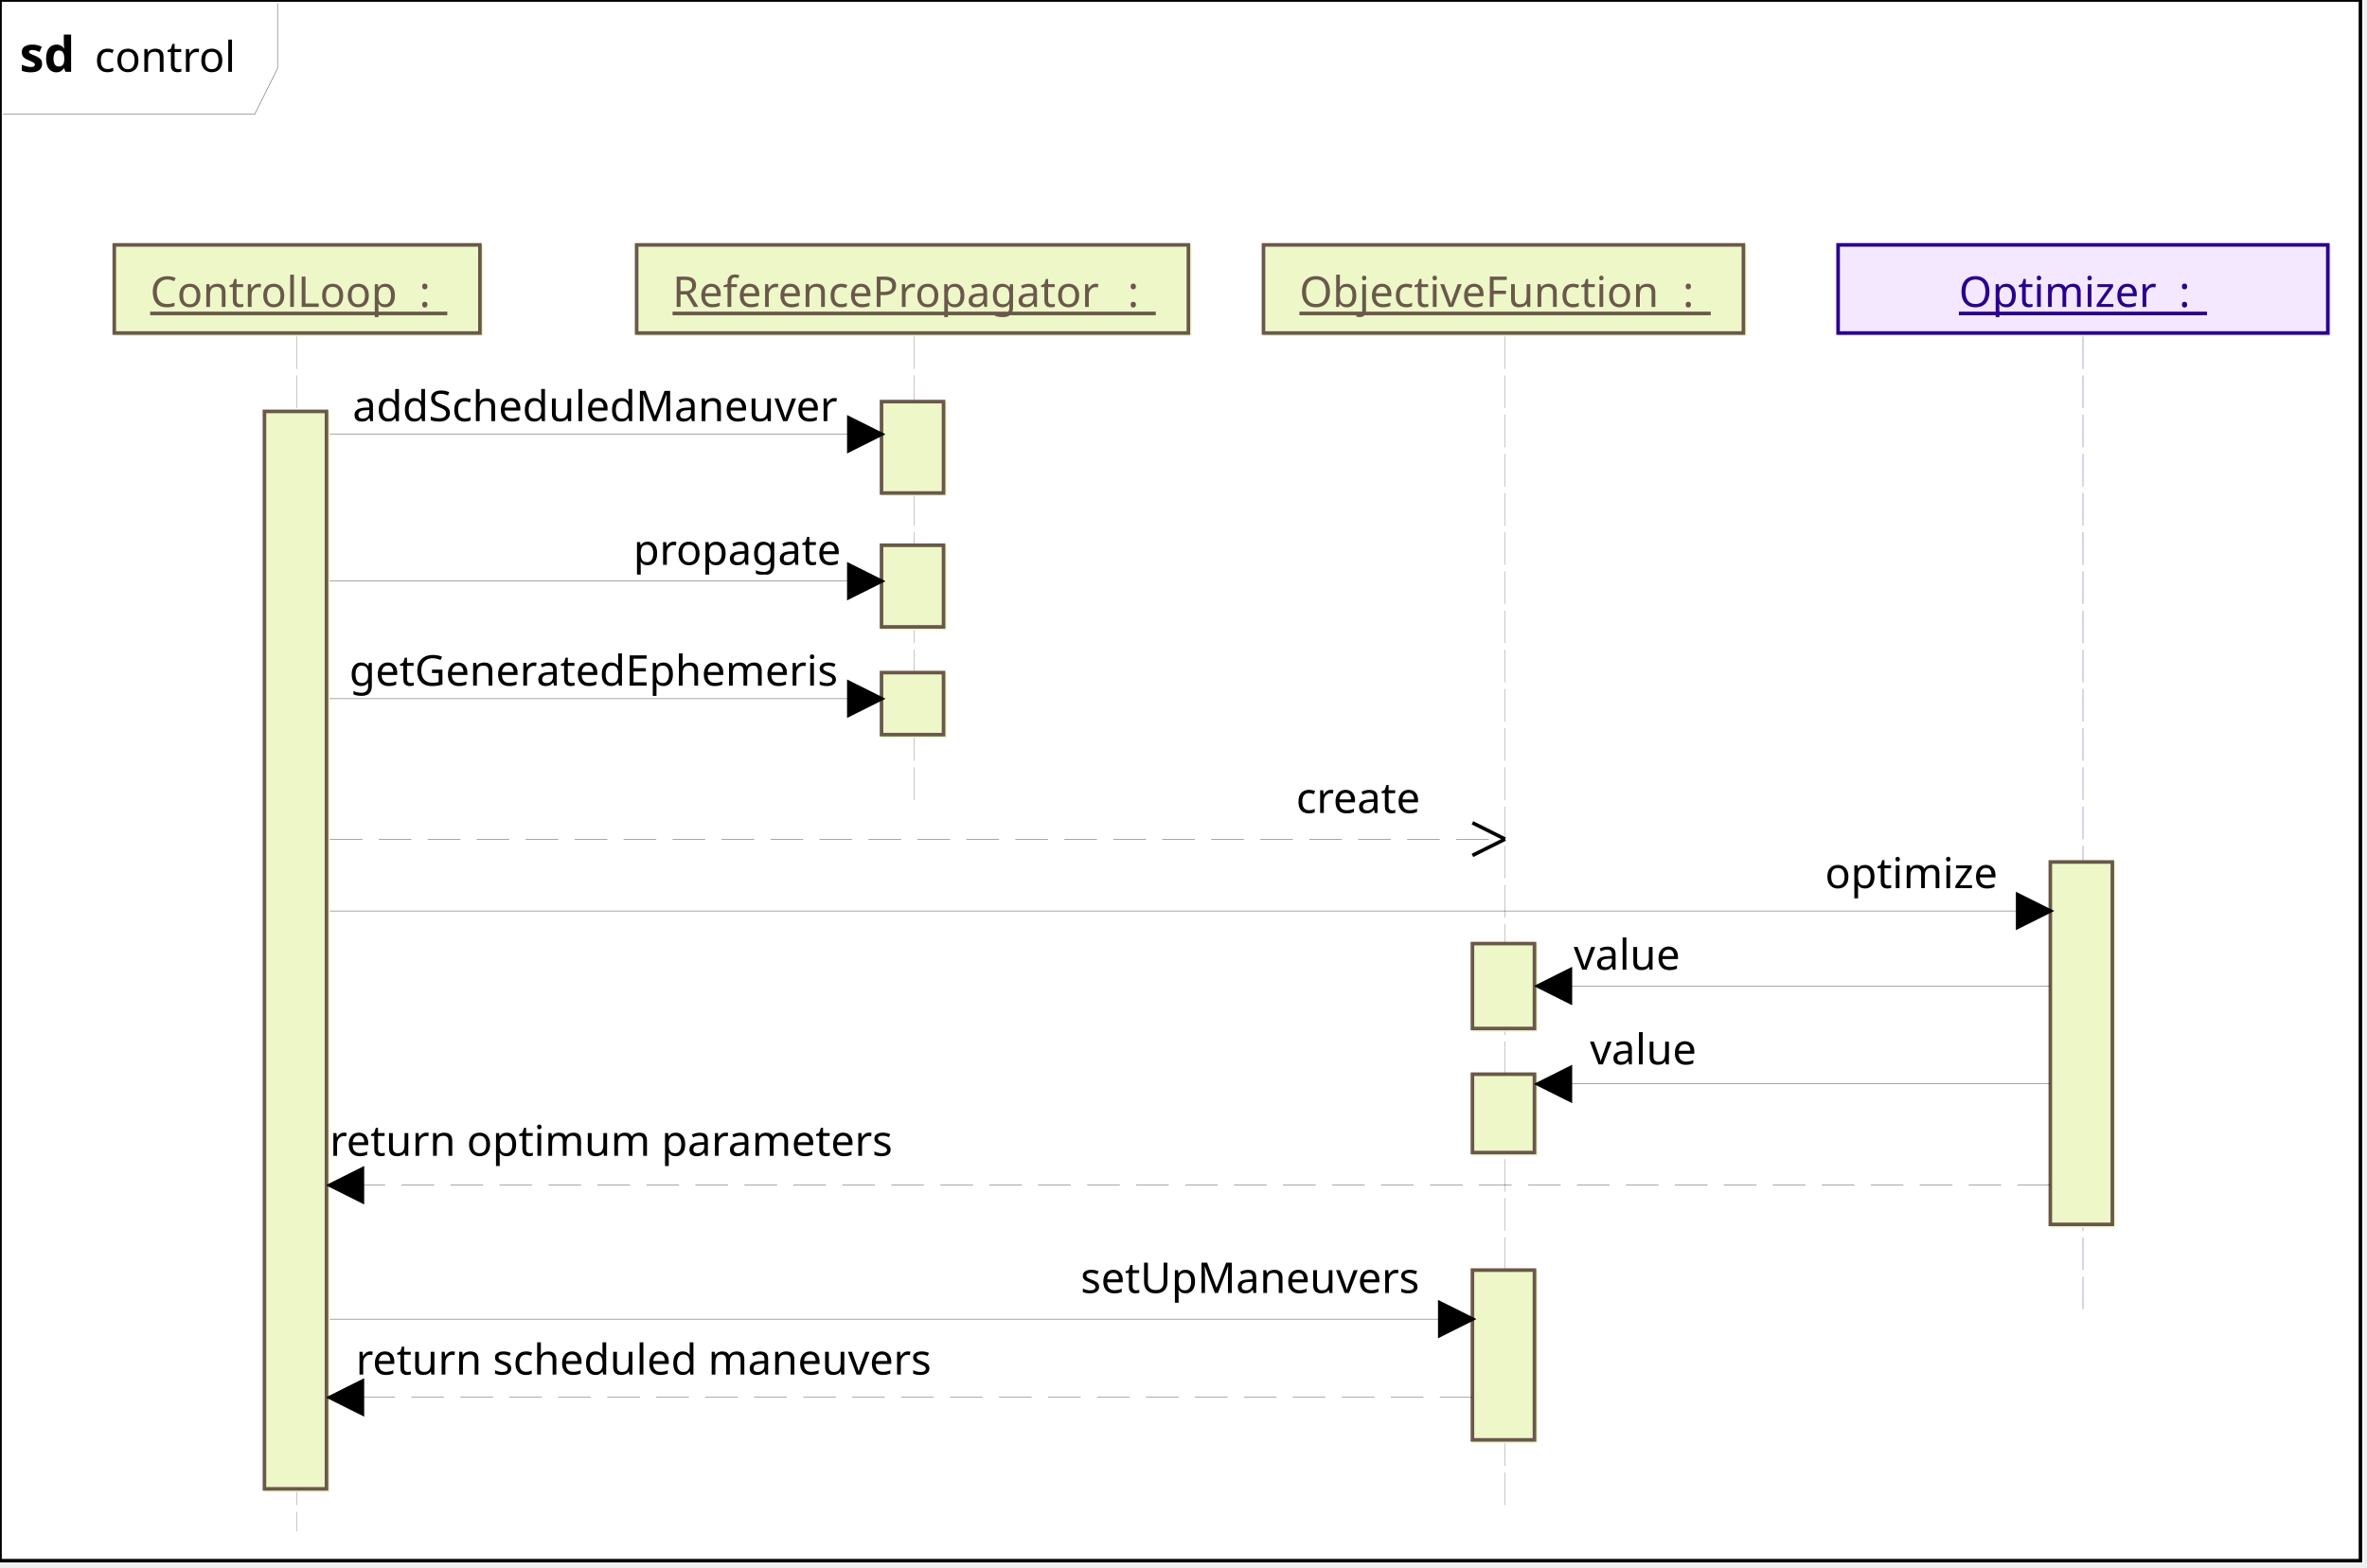
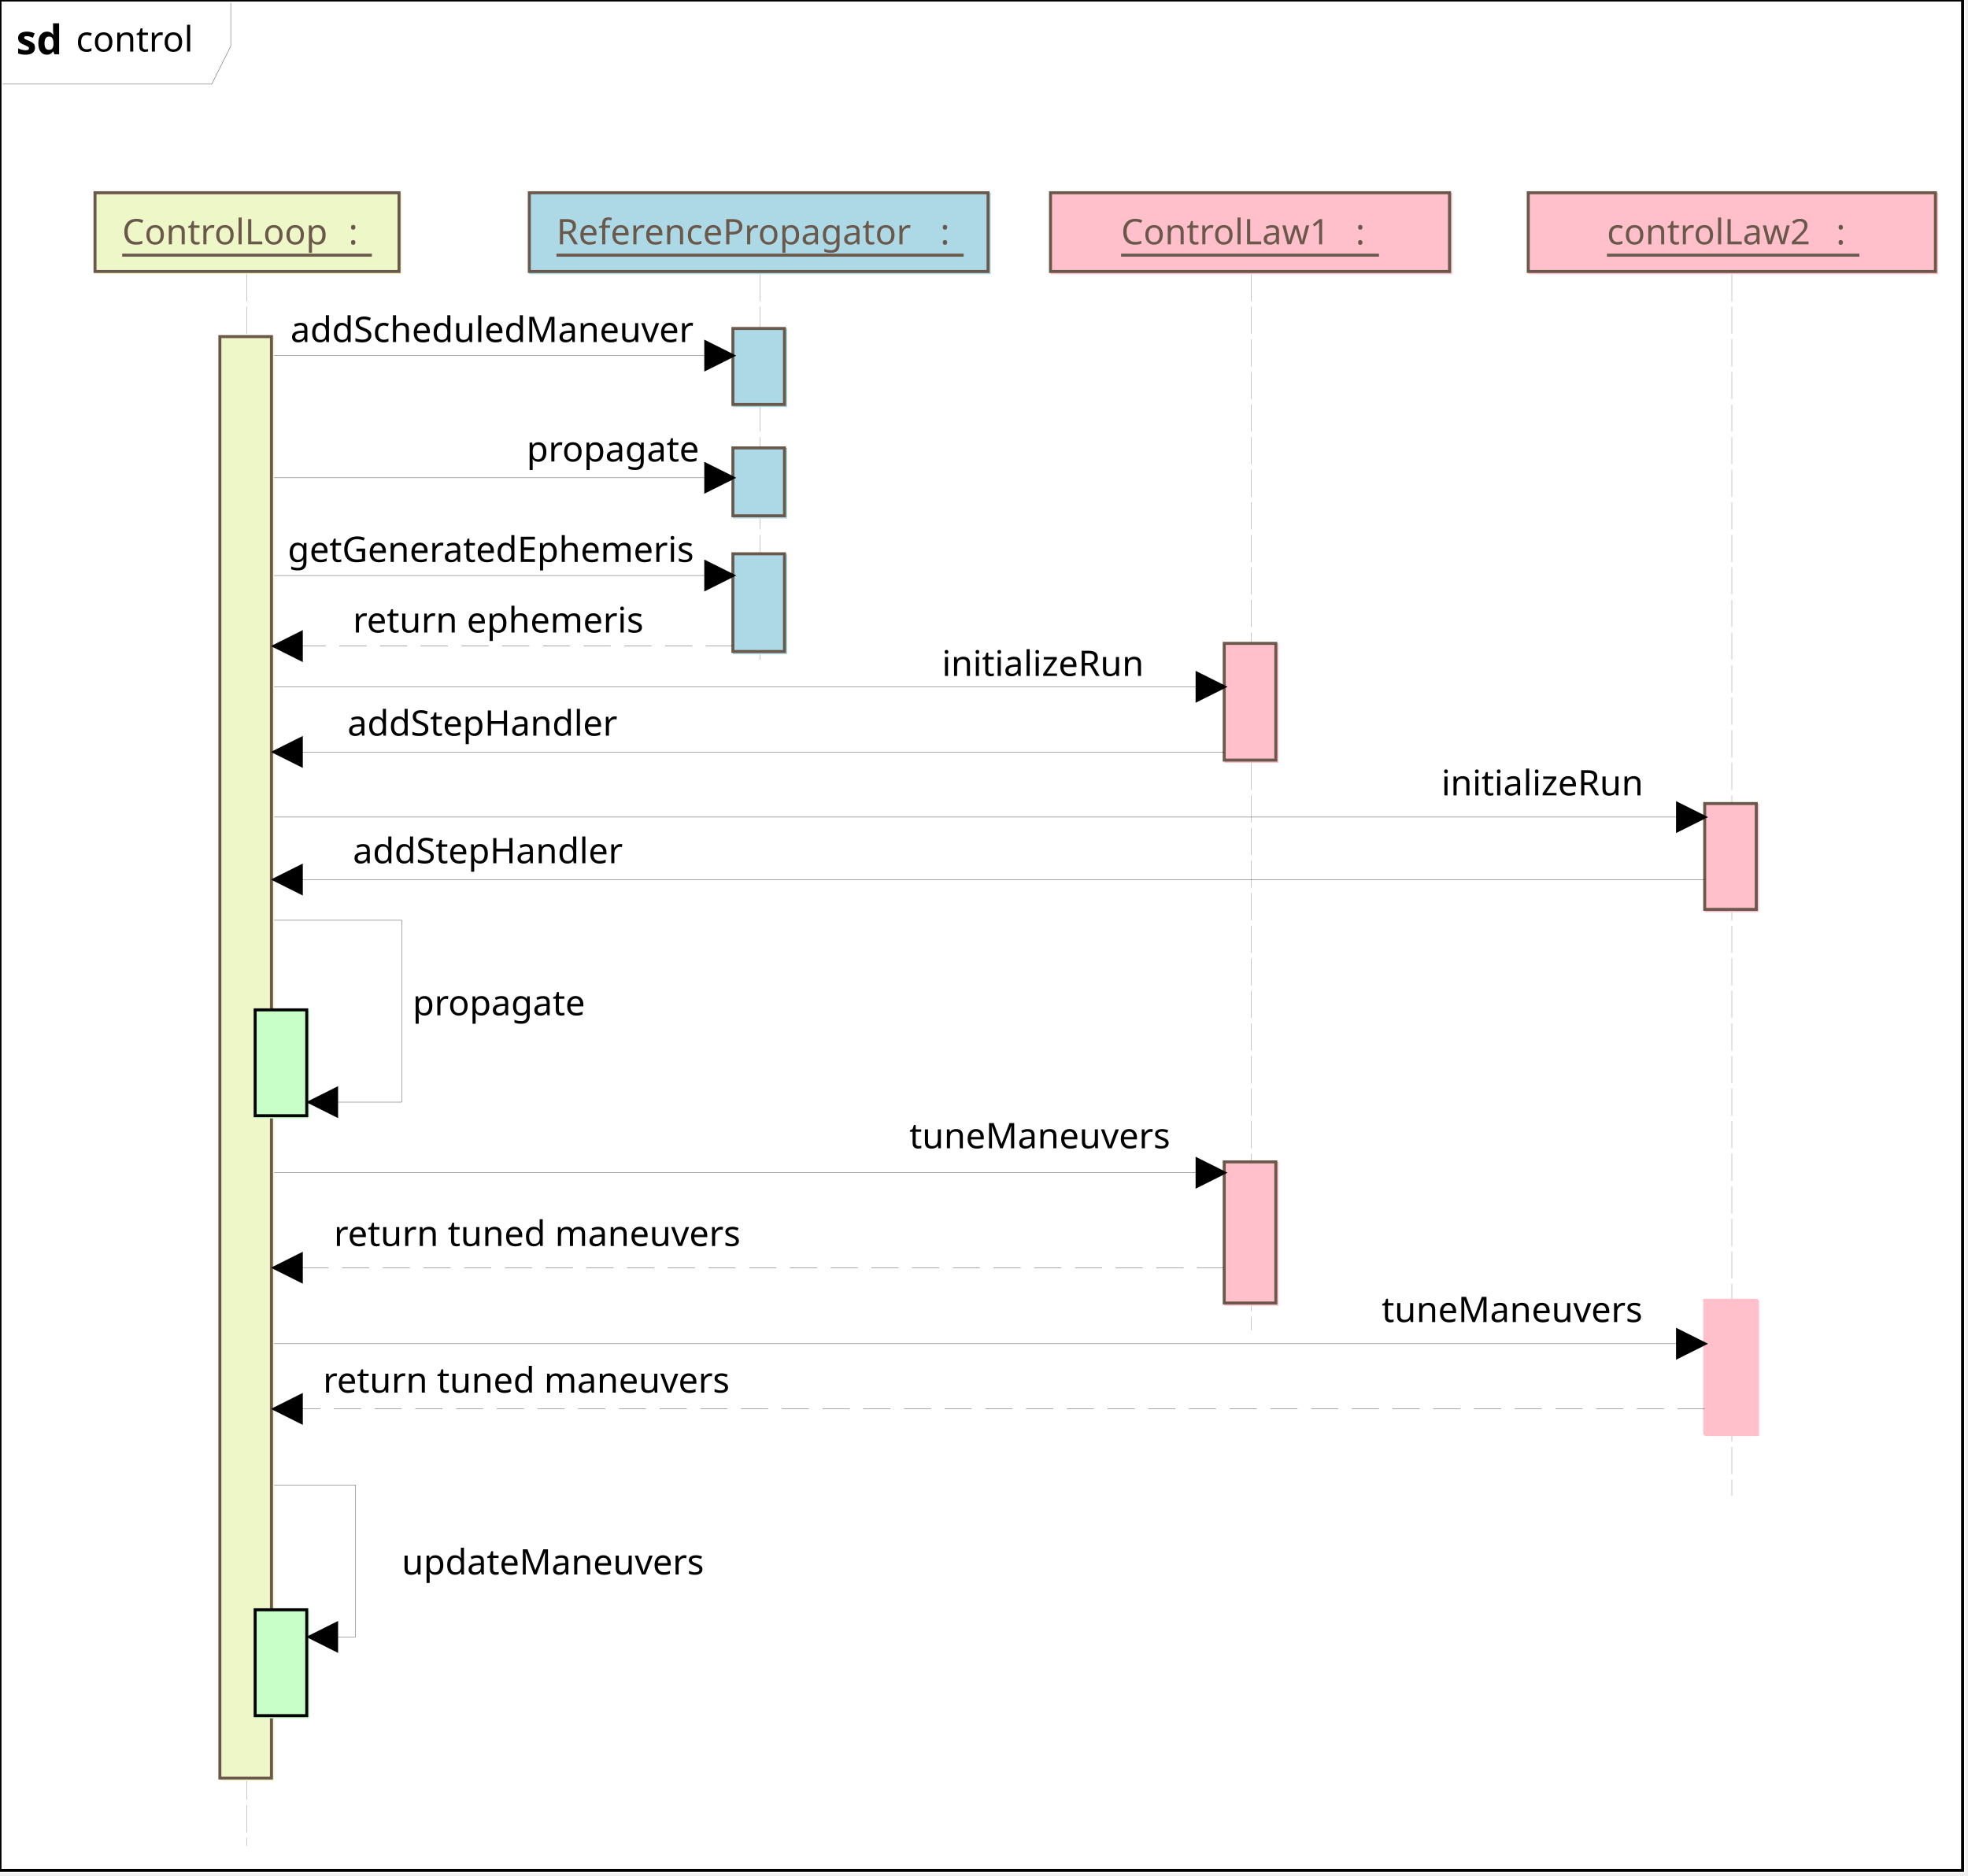
- <svg stroke-dasharray="none" shape-rendering="auto" font-family="'Dialog'" width="725" text-rendering="auto" fill-opacity="1" color-interpolation="auto" color-rendering="auto" font-size="12" fill="black" stroke="black" image-rendering="auto" stroke-miterlimit="10" stroke-linecap="square" stroke-linejoin="miter" font-style="normal" height="480" stroke-width="1" stroke-dashoffset="0" font-weight="normal" stroke-opacity="1">
+ <svg stroke-dasharray="none" shape-rendering="auto" font-family="'Dialog'" width="725" text-rendering="auto" fill-opacity="1" color-interpolation="auto" color-rendering="auto" font-size="12" fill="black" stroke="black" image-rendering="auto" stroke-miterlimit="10" stroke-linecap="square" stroke-linejoin="miter" font-style="normal" height="691" stroke-width="1" stroke-dashoffset="0" font-weight="normal" stroke-opacity="1">
  <defs id="genericDefs" />
  <g>
    <defs id="defs1">
      <clipPath clipPathUnits="userSpaceOnUse" id="clipPath1">
-         <path d="M-1 -1 L725 -1 L725 480 L-1 480 L-1 -1 Z" />
+         <path d="M-1 -1 L725 -1 L725 691 L-1 691 L-1 -1 Z" />
      </clipPath>
      <clipPath clipPathUnits="userSpaceOnUse" id="clipPath2">
-         <path d="M5 5 L28 5 L28 28 L5 28 L5 5 Z" />
+         <path d="M5 5 L27 5 L27 24 L5 24 L5 5 Z" />
      </clipPath>
      <clipPath clipPathUnits="userSpaceOnUse" id="clipPath3">
-         <path d="M28 8 L74 8 L74 25 L28 25 L28 8 Z" />
+         <path d="M27 5 L74 5 L74 24 L27 24 L27 5 Z" />
      </clipPath>
      <clipPath clipPathUnits="userSpaceOnUse" id="clipPath4">
-         <path d="M34 74 L149 74 L149 470 L34 470 L34 74 Z" />
+         <path d="M34 70 L149 70 L149 681 L34 681 L34 70 Z" />
      </clipPath>
      <clipPath clipPathUnits="userSpaceOnUse" id="clipPath5">
-         <path d="M34 74 L149 74 L149 104 L34 104 L34 74 Z" />
+         <path d="M34 70 L149 70 L149 102 L34 102 L34 70 Z" />
      </clipPath>
      <clipPath clipPathUnits="userSpaceOnUse" id="clipPath6">
-         <path d="M45 80 L124 80 L124 97 L45 97 L45 80 Z" />
+         <path d="M44 76 L124 76 L124 95 L44 95 L44 76 Z" />
      </clipPath>
      <clipPath clipPathUnits="userSpaceOnUse" id="clipPath7">
-         <path d="M124 80 L138 80 L138 97 L124 97 L124 80 Z" />
+         <path d="M124 76 L138 76 L138 95 L124 95 L124 76 Z" />
      </clipPath>
      <clipPath clipPathUnits="userSpaceOnUse" id="clipPath8">
-         <path d="M45 80 L138 80 L138 98 L45 98 L45 80 Z" />
+         <path d="M44 76 L138 76 L138 96 L44 96 L44 76 Z" />
      </clipPath>
      <clipPath clipPathUnits="userSpaceOnUse" id="clipPath9">
-         <path d="M80 125 L102 125 L102 458 L80 458 L80 125 Z" />
+         <path d="M80 123 L102 123 L102 657 L80 657 L80 123 Z" />
      </clipPath>
      <clipPath clipPathUnits="userSpaceOnUse" id="clipPath10">
-         <path d="M562 74 L715 74 L715 404 L562 404 L562 74 Z" />
+         <path d="M93 371 L115 371 L115 413 L93 413 L93 371 Z" />
      </clipPath>
      <clipPath clipPathUnits="userSpaceOnUse" id="clipPath11">
-         <path d="M562 74 L715 74 L715 104 L562 104 L562 74 Z" />
+         <path d="M93 592 L115 592 L115 634 L93 634 L93 592 Z" />
      </clipPath>
      <clipPath clipPathUnits="userSpaceOnUse" id="clipPath12">
-         <path d="M599 80 L663 80 L663 97 L599 97 L599 80 Z" />
+         <path d="M562 70 L715 70 L715 552 L562 552 L562 70 Z" />
      </clipPath>
      <clipPath clipPathUnits="userSpaceOnUse" id="clipPath13">
-         <path d="M663 80 L677 80 L677 97 L663 97 L663 80 Z" />
+         <path d="M562 70 L715 70 L715 102 L562 102 L562 70 Z" />
      </clipPath>
      <clipPath clipPathUnits="userSpaceOnUse" id="clipPath14">
-         <path d="M599 80 L677 80 L677 98 L599 98 L599 80 Z" />
+         <path d="M591 76 L672 76 L672 95 L591 95 L591 76 Z" />
      </clipPath>
      <clipPath clipPathUnits="userSpaceOnUse" id="clipPath15">
-         <path d="M627 263 L649 263 L649 377 L627 377 L627 263 Z" />
+         <path d="M672 76 L686 76 L686 95 L672 95 L672 76 Z" />
      </clipPath>
      <clipPath clipPathUnits="userSpaceOnUse" id="clipPath16">
-         <path d="M386 74 L536 74 L536 462 L386 462 L386 74 Z" />
+         <path d="M591 76 L686 76 L686 96 L591 96 L591 76 Z" />
      </clipPath>
      <clipPath clipPathUnits="userSpaceOnUse" id="clipPath17">
-         <path d="M386 74 L536 74 L536 104 L386 104 L386 74 Z" />
+         <path d="M627 295 L649 295 L649 337 L627 337 L627 295 Z" />
      </clipPath>
      <clipPath clipPathUnits="userSpaceOnUse" id="clipPath18">
-         <path d="M397 80 L511 80 L511 97 L397 97 L397 80 Z" />
+         <path d="M627 478 L649 478 L649 530 L627 530 L627 478 Z" />
      </clipPath>
      <clipPath clipPathUnits="userSpaceOnUse" id="clipPath19">
-         <path d="M511 80 L525 80 L525 97 L511 97 L511 80 Z" />
+         <path d="M386 70 L536 70 L536 491 L386 491 L386 70 Z" />
      </clipPath>
      <clipPath clipPathUnits="userSpaceOnUse" id="clipPath20">
-         <path d="M397 80 L525 80 L525 98 L397 98 L397 80 Z" />
+         <path d="M386 70 L536 70 L536 102 L386 102 L386 70 Z" />
      </clipPath>
      <clipPath clipPathUnits="userSpaceOnUse" id="clipPath21">
-         <path d="M450 288 L472 288 L472 317 L450 317 L450 288 Z" />
+         <path d="M412 76 L495 76 L495 95 L412 95 L412 76 Z" />
      </clipPath>
      <clipPath clipPathUnits="userSpaceOnUse" id="clipPath22">
-         <path d="M450 328 L472 328 L472 355 L450 355 L450 328 Z" />
+         <path d="M495 76 L509 76 L509 95 L495 95 L495 76 Z" />
      </clipPath>
      <clipPath clipPathUnits="userSpaceOnUse" id="clipPath23">
-         <path d="M450 388 L472 388 L472 443 L450 443 L450 388 Z" />
+         <path d="M412 76 L509 76 L509 96 L412 96 L412 76 Z" />
      </clipPath>
      <clipPath clipPathUnits="userSpaceOnUse" id="clipPath24">
-         <path d="M194 74 L366 74 L366 248 L194 248 L194 74 Z" />
+         <path d="M450 236 L472 236 L472 282 L450 282 L450 236 Z" />
      </clipPath>
      <clipPath clipPathUnits="userSpaceOnUse" id="clipPath25">
-         <path d="M194 74 L366 74 L366 104 L194 104 L194 74 Z" />
+         <path d="M450 427 L472 427 L472 482 L450 482 L450 427 Z" />
      </clipPath>
      <clipPath clipPathUnits="userSpaceOnUse" id="clipPath26">
-         <path d="M205 80 L341 80 L341 97 L205 97 L205 80 Z" />
+         <path d="M194 70 L366 70 L366 245 L194 245 L194 70 Z" />
      </clipPath>
      <clipPath clipPathUnits="userSpaceOnUse" id="clipPath27">
-         <path d="M341 80 L355 80 L355 97 L341 97 L341 80 Z" />
+         <path d="M194 70 L366 70 L366 102 L194 102 L194 70 Z" />
      </clipPath>
      <clipPath clipPathUnits="userSpaceOnUse" id="clipPath28">
-         <path d="M205 80 L355 80 L355 98 L205 98 L205 80 Z" />
+         <path d="M204 76 L342 76 L342 95 L204 95 L204 76 Z" />
      </clipPath>
      <clipPath clipPathUnits="userSpaceOnUse" id="clipPath29">
-         <path d="M269 122 L291 122 L291 153 L269 153 L269 122 Z" />
+         <path d="M342 76 L356 76 L356 95 L342 95 L342 76 Z" />
      </clipPath>
      <clipPath clipPathUnits="userSpaceOnUse" id="clipPath30">
-         <path d="M269 166 L291 166 L291 194 L269 194 L269 166 Z" />
+         <path d="M204 76 L356 76 L356 96 L204 96 L204 76 Z" />
      </clipPath>
      <clipPath clipPathUnits="userSpaceOnUse" id="clipPath31">
-         <path d="M269 205 L291 205 L291 227 L269 227 L269 205 Z" />
+         <path d="M269 120 L291 120 L291 151 L269 151 L269 120 Z" />
      </clipPath>
      <clipPath clipPathUnits="userSpaceOnUse" id="clipPath32">
-         <path d="M87 102 L285 102 L285 153 L87 153 L87 102 Z" />
+         <path d="M269 164 L291 164 L291 192 L269 192 L269 164 Z" />
      </clipPath>
      <clipPath clipPathUnits="userSpaceOnUse" id="clipPath33">
-         <path d="M107 115 L263 115 L263 132 L107 132 L107 115 Z" />
+         <path d="M269 203 L291 203 L291 242 L269 242 L269 203 Z" />
      </clipPath>
      <clipPath clipPathUnits="userSpaceOnUse" id="clipPath34">
-         <path d="M259 127 L272 127 L272 140 L259 140 L259 127 Z" />
+         <path d="M87 99 L285 99 L285 151 L87 151 L87 99 Z" />
      </clipPath>
      <clipPath clipPathUnits="userSpaceOnUse" id="clipPath35">
-         <path d="M87 146 L285 146 L285 198 L87 198 L87 146 Z" />
+         <path d="M106 112 L264 112 L264 131 L106 131 L106 112 Z" />
      </clipPath>
      <clipPath clipPathUnits="userSpaceOnUse" id="clipPath36">
-         <path d="M193 159 L261 159 L261 176 L193 176 L193 159 Z" />
+         <path d="M259 125 L272 125 L272 138 L259 138 L259 125 Z" />
      </clipPath>
      <clipPath clipPathUnits="userSpaceOnUse" id="clipPath37">
-         <path d="M259 172 L272 172 L272 185 L259 185 L259 172 Z" />
+         <path d="M87 143 L285 143 L285 196 L87 196 L87 143 Z" />
      </clipPath>
      <clipPath clipPathUnits="userSpaceOnUse" id="clipPath38">
-         <path d="M87 183 L285 183 L285 234 L87 234 L87 183 Z" />
+         <path d="M193 156 L261 156 L261 175 L193 175 L193 156 Z" />
      </clipPath>
      <clipPath clipPathUnits="userSpaceOnUse" id="clipPath39">
-         <path d="M106 196 L265 196 L265 213 L106 213 L106 196 Z" />
+         <path d="M259 170 L272 170 L272 183 L259 183 L259 170 Z" />
      </clipPath>
      <clipPath clipPathUnits="userSpaceOnUse" id="clipPath40">
-         <path d="M259 208 L272 208 L272 221 L259 221 L259 208 Z" />
+         <path d="M87 180 L285 180 L285 232 L87 232 L87 180 Z" />
      </clipPath>
      <clipPath clipPathUnits="userSpaceOnUse" id="clipPath41">
-         <path d="M87 222 L476 222 L476 277 L87 277 L87 222 Z" />
+         <path d="M105 193 L265 193 L265 212 L105 212 L105 193 Z" />
      </clipPath>
      <clipPath clipPathUnits="userSpaceOnUse" id="clipPath42">
-         <path d="M396 235 L439 235 L439 252 L396 252 L396 235 Z" />
+         <path d="M259 206 L272 206 L272 219 L259 219 L259 206 Z" />
      </clipPath>
      <clipPath clipPathUnits="userSpaceOnUse" id="clipPath43">
-         <path d="M450 251 L463 251 L463 264 L450 264 L450 251 Z" />
+         <path d="M87 396 L466 396 L466 452 L87 452 L87 396 Z" />
      </clipPath>
      <clipPath clipPathUnits="userSpaceOnUse" id="clipPath44">
-         <path d="M87 245 L643 245 L643 299 L87 299 L87 245 Z" />
+         <path d="M334 409 L437 409 L437 428 L334 428 L334 409 Z" />
      </clipPath>
      <clipPath clipPathUnits="userSpaceOnUse" id="clipPath45">
-         <path d="M558 258 L615 258 L615 275 L558 275 L558 258 Z" />
+         <path d="M440 426 L453 426 L453 439 L440 439 L440 426 Z" />
      </clipPath>
      <clipPath clipPathUnits="userSpaceOnUse" id="clipPath46">
-         <path d="M617 273 L630 273 L630 286 L617 286 L617 273 Z" />
+         <path d="M87 432 L466 432 L466 487 L87 487 L87 432 Z" />
      </clipPath>
      <clipPath clipPathUnits="userSpaceOnUse" id="clipPath47">
-         <path d="M457 270 L643 270 L643 322 L457 322 L457 270 Z" />
+         <path d="M122 445 L281 445 L281 464 L122 464 L122 445 Z" />
      </clipPath>
      <clipPath clipPathUnits="userSpaceOnUse" id="clipPath48">
-         <path d="M481 283 L517 283 L517 300 L481 300 L481 283 Z" />
+         <path d="M100 461 L113 461 L113 474 L100 474 L100 461 Z" />
      </clipPath>
      <clipPath clipPathUnits="userSpaceOnUse" id="clipPath49">
-         <path d="M470 296 L483 296 L483 309 L470 309 L470 296 Z" />
+         <path d="M87 206 L285 206 L285 258 L87 258 L87 206 Z" />
      </clipPath>
      <clipPath clipPathUnits="userSpaceOnUse" id="clipPath50">
-         <path d="M457 299 L643 299 L643 352 L457 352 L457 299 Z" />
+         <path d="M129 219 L243 219 L243 238 L129 238 L129 219 Z" />
      </clipPath>
      <clipPath clipPathUnits="userSpaceOnUse" id="clipPath51">
-         <path d="M486 312 L522 312 L522 329 L486 329 L486 312 Z" />
+         <path d="M100 232 L113 232 L113 245 L100 245 L100 232 Z" />
      </clipPath>
      <clipPath clipPathUnits="userSpaceOnUse" id="clipPath52">
-         <path d="M470 326 L483 326 L483 339 L470 339 L470 326 Z" />
+         <path d="M87 222 L466 222 L466 273 L87 273 L87 222 Z" />
      </clipPath>
      <clipPath clipPathUnits="userSpaceOnUse" id="clipPath53">
-         <path d="M87 327 L643 327 L643 383 L87 383 L87 327 Z" />
+         <path d="M346 235 L428 235 L428 254 L346 254 L346 235 Z" />
      </clipPath>
      <clipPath clipPathUnits="userSpaceOnUse" id="clipPath54">
-         <path d="M100 340 L282 340 L282 357 L100 357 L100 340 Z" />
+         <path d="M440 247 L453 247 L453 260 L440 260 L440 247 Z" />
      </clipPath>
      <clipPath clipPathUnits="userSpaceOnUse" id="clipPath55">
-         <path d="M100 357 L113 357 L113 370 L100 370 L100 357 Z" />
+         <path d="M87 325 L232 325 L232 426 L87 426 L87 325 Z" />
      </clipPath>
      <clipPath clipPathUnits="userSpaceOnUse" id="clipPath56">
-         <path d="M87 369 L466 369 L466 424 L87 424 L87 369 Z" />
+         <path d="M151 360 L219 360 L219 379 L151 379 L151 360 Z" />
      </clipPath>
      <clipPath clipPathUnits="userSpaceOnUse" id="clipPath57">
-         <path d="M330 382 L440 382 L440 399 L330 399 L330 382 Z" />
+         <path d="M113 400 L126 400 L126 413 L113 413 L113 400 Z" />
      </clipPath>
      <clipPath clipPathUnits="userSpaceOnUse" id="clipPath58">
-         <path d="M440 398 L453 398 L453 411 L440 411 L440 398 Z" />
+         <path d="M87 244 L466 244 L466 297 L87 297 L87 244 Z" />
      </clipPath>
      <clipPath clipPathUnits="userSpaceOnUse" id="clipPath59">
-         <path d="M87 394 L466 394 L466 448 L87 448 L87 394 Z" />
+         <path d="M127 257 L233 257 L233 276 L127 276 L127 257 Z" />
      </clipPath>
      <clipPath clipPathUnits="userSpaceOnUse" id="clipPath60">
-         <path d="M108 407 L294 407 L294 424 L108 424 L108 407 Z" />
+         <path d="M100 271 L113 271 L113 284 L100 284 L100 271 Z" />
      </clipPath>
      <clipPath clipPathUnits="userSpaceOnUse" id="clipPath61">
-         <path d="M100 422 L113 422 L113 435 L100 435 L100 422 Z" />
+         <path d="M87 291 L643 291 L643 344 L87 344 L87 291 Z" />
+       </clipPath>
+       <clipPath clipPathUnits="userSpaceOnUse" id="clipPath62">
+         <path d="M129 304 L235 304 L235 323 L129 323 L129 304 Z" />
+       </clipPath>
+       <clipPath clipPathUnits="userSpaceOnUse" id="clipPath63">
+         <path d="M100 318 L113 318 L113 331 L100 331 L100 318 Z" />
+       </clipPath>
+       <clipPath clipPathUnits="userSpaceOnUse" id="clipPath64">
+         <path d="M87 266 L643 266 L643 321 L87 321 L87 266 Z" />
+       </clipPath>
+       <clipPath clipPathUnits="userSpaceOnUse" id="clipPath65">
+         <path d="M530 279 L612 279 L612 298 L530 298 L530 279 Z" />
+       </clipPath>
+       <clipPath clipPathUnits="userSpaceOnUse" id="clipPath66">
+         <path d="M617 295 L630 295 L630 308 L617 308 L617 295 Z" />
+       </clipPath>
+       <clipPath clipPathUnits="userSpaceOnUse" id="clipPath67">
+         <path d="M87 460 L643 460 L643 515 L87 515 L87 460 Z" />
+       </clipPath>
+       <clipPath clipPathUnits="userSpaceOnUse" id="clipPath68">
+         <path d="M508 473 L611 473 L611 492 L508 492 L508 473 Z" />
+       </clipPath>
+       <clipPath clipPathUnits="userSpaceOnUse" id="clipPath69">
+         <path d="M617 489 L630 489 L630 502 L617 502 L617 489 Z" />
+       </clipPath>
+       <clipPath clipPathUnits="userSpaceOnUse" id="clipPath70">
+         <path d="M87 486 L643 486 L643 539 L87 539 L87 486 Z" />
+       </clipPath>
+       <clipPath clipPathUnits="userSpaceOnUse" id="clipPath71">
+         <path d="M118 499 L277 499 L277 518 L118 518 L118 499 Z" />
+       </clipPath>
+       <clipPath clipPathUnits="userSpaceOnUse" id="clipPath72">
+         <path d="M100 513 L113 513 L113 526 L100 526 L100 513 Z" />
+       </clipPath>
+       <clipPath clipPathUnits="userSpaceOnUse" id="clipPath73">
+         <path d="M87 533 L279 533 L279 623 L87 623 L87 533 Z" />
+       </clipPath>
+       <clipPath clipPathUnits="userSpaceOnUse" id="clipPath74">
+         <path d="M147 566 L266 566 L266 585 L147 585 L147 566 Z" />
+       </clipPath>
+       <clipPath clipPathUnits="userSpaceOnUse" id="clipPath75">
+         <path d="M113 597 L126 597 L126 610 L113 610 L113 597 Z" />
      </clipPath>
    </defs>
-     <g font-size="15" fill="white" font-family="'Cantarell'" stroke-linejoin="round" stroke="white" stroke-width="0" stroke-miterlimit="0">
-       <rect x="0" y="0" clip-path="url(#clipPath1)" width="724" height="479" stroke="none" />
-     </g>
-     <g stroke-width="0.1" font-size="15" font-family="'Cantarell'" stroke-linecap="butt">
-       <line clip-path="url(#clipPath1)" fill="none" x1="1" x2="78" y1="35" y2="35" />
-       <line clip-path="url(#clipPath1)" fill="none" x1="78" x2="85" y1="35" y2="21" />
-       <line clip-path="url(#clipPath1)" fill="none" x1="85" x2="85" y1="21" y2="1" />
-       <text x="6" y="22" clip-path="url(#clipPath2)" stroke="none" font-weight="bold" xml:space="preserve">sd </text>
-       <text font-size="13" x="29" y="22" clip-path="url(#clipPath3)" font-family="'Dialog'" stroke="none" xml:space="preserve">control</text>
-       <line clip-path="url(#clipPath4)" fill="none" x1="91" x2="91" y1="103" y2="469" stroke-dasharray="10,2" stroke="rgb(106,88,75)" />
-       <rect x="35" y="75" clip-path="url(#clipPath5)" fill="rgb(237,247,200)" width="113" stroke-dasharray="10,2" height="28" stroke="none" />
+     <g font-size="15" fill="white" font-family="'Ubuntu'" stroke-linejoin="round" stroke="white" stroke-width="0" stroke-miterlimit="0">
+       <rect x="0" y="0" clip-path="url(#clipPath1)" width="724" height="690" stroke="none" />
+     </g>
+     <g stroke-width="0.1" font-size="15" font-family="'Ubuntu'" stroke-linecap="butt">
+       <line clip-path="url(#clipPath1)" fill="none" x1="1" x2="78" y1="31" y2="31" />
+       <line clip-path="url(#clipPath1)" fill="none" x1="78" x2="85" y1="31" y2="17" />
+       <line clip-path="url(#clipPath1)" fill="none" x1="85" x2="85" y1="17" y2="1" />
+       <text x="6" y="20" clip-path="url(#clipPath2)" stroke="none" font-weight="bold" xml:space="preserve">sd </text>
+       <text font-size="13" x="28" y="19" clip-path="url(#clipPath3)" font-family="'Dialog'" stroke="none" xml:space="preserve">control</text>
+       <line clip-path="url(#clipPath4)" fill="none" x1="91" x2="91" y1="101" y2="680" stroke-dasharray="10,2" stroke="rgb(106,88,75)" />
+       <rect x="35" y="71" clip-path="url(#clipPath5)" fill="rgb(237,247,200)" width="113" stroke-dasharray="10,2" height="30" stroke="none" />
    </g>
    <g font-size="13" stroke-linecap="butt" fill="rgb(106,88,75)" stroke-dasharray="10,2" stroke="rgb(106,88,75)" stroke-width="0.1">
-       <text xml:space="preserve" x="46" y="94" clip-path="url(#clipPath6)" stroke="none">ControlLoop</text>
-       <text xml:space="preserve" x="125" y="94" clip-path="url(#clipPath7)" stroke="none"> : </text>
-       <line clip-path="url(#clipPath8)" fill="none" x1="46" x2="137" y1="96" y2="96" stroke-dasharray="none" stroke-width="1.1" />
-     </g>
-     <g font-size="15" stroke-linecap="butt" fill="rgb(106,88,75)" font-family="'Cantarell'" stroke="rgb(106,88,75)" stroke-width="1.1">
-       <rect x="35" y="75" clip-path="url(#clipPath5)" fill="none" width="112" height="27" />
-       <rect x="81" y="126" clip-path="url(#clipPath9)" fill="rgb(237,247,200)" width="20" height="331" stroke="none" />
-       <rect x="81" y="126" clip-path="url(#clipPath9)" fill="none" width="19" height="330" />
-     </g>
-     <g font-size="15" stroke-linecap="butt" fill="rgb(41,0,141)" font-family="'Cantarell'" stroke-dasharray="10,2" stroke="rgb(41,0,141)" stroke-width="0.1">
-       <line clip-path="url(#clipPath10)" fill="none" x1="638" x2="638" y1="103" y2="403" />
-       <rect x="563" y="75" clip-path="url(#clipPath11)" fill="rgb(243,232,255)" width="151" height="28" stroke="none" />
-       <text font-size="13" x="600" y="94" clip-path="url(#clipPath12)" font-family="'Dialog'" stroke="none" xml:space="preserve">Optimizer</text>
-       <text font-size="13" x="664" y="94" clip-path="url(#clipPath13)" font-family="'Dialog'" stroke="none" xml:space="preserve"> : </text>
-     </g>
-     <g fill="rgb(41,0,141)" stroke-width="1.1" font-size="13" stroke-linecap="butt" stroke="rgb(41,0,141)">
-       <line clip-path="url(#clipPath14)" fill="none" x1="600" x2="676" y1="96" y2="96" />
-       <rect x="563" y="75" clip-path="url(#clipPath11)" fill="none" width="150" height="27" />
-     </g>
-     <g font-size="15" stroke-linecap="butt" fill="rgb(237,247,200)" font-family="'Cantarell'" stroke="rgb(237,247,200)" stroke-width="1.1">
-       <rect x="628" y="264" clip-path="url(#clipPath15)" width="20" height="112" stroke="none" />
-       <rect x="628" y="264" clip-path="url(#clipPath15)" fill="none" width="19" height="111" stroke="rgb(106,88,75)" />
-     </g>
-     <g font-size="15" stroke-linecap="butt" fill="rgb(106,88,75)" font-family="'Cantarell'" stroke-dasharray="10,2" stroke="rgb(106,88,75)" stroke-width="0.1">
-       <line clip-path="url(#clipPath16)" fill="none" x1="461" x2="461" y1="103" y2="461" />
-       <rect x="387" y="75" clip-path="url(#clipPath17)" fill="rgb(237,247,200)" width="148" height="28" stroke="none" />
-       <text font-size="13" x="398" y="94" clip-path="url(#clipPath18)" font-family="'Dialog'" stroke="none" xml:space="preserve">ObjectiveFunction</text>
-       <text font-size="13" x="512" y="94" clip-path="url(#clipPath19)" font-family="'Dialog'" stroke="none" xml:space="preserve"> : </text>
-     </g>
-     <g fill="rgb(106,88,75)" stroke-width="1.1" font-size="13" stroke-linecap="butt" stroke="rgb(106,88,75)">
-       <line clip-path="url(#clipPath20)" fill="none" x1="398" x2="524" y1="96" y2="96" />
-       <rect x="387" y="75" clip-path="url(#clipPath17)" fill="none" width="147" height="27" />
-     </g>
-     <g font-size="15" stroke-linecap="butt" fill="rgb(237,247,200)" font-family="'Cantarell'" stroke="rgb(237,247,200)" stroke-width="1.1">
-       <rect x="451" y="289" clip-path="url(#clipPath21)" width="20" height="27" stroke="none" />
-       <rect x="451" y="289" clip-path="url(#clipPath21)" fill="none" width="19" height="26" stroke="rgb(106,88,75)" />
-       <rect x="451" y="329" clip-path="url(#clipPath22)" width="20" height="25" stroke="none" />
-       <rect x="451" y="329" clip-path="url(#clipPath22)" fill="none" width="19" height="24" stroke="rgb(106,88,75)" />
-       <rect x="451" y="389" clip-path="url(#clipPath23)" width="20" height="53" stroke="none" />
-       <rect x="451" y="389" clip-path="url(#clipPath23)" fill="none" width="19" height="52" stroke="rgb(106,88,75)" />
-     </g>
-     <g font-size="15" stroke-linecap="butt" fill="rgb(106,88,75)" font-family="'Cantarell'" stroke-dasharray="10,2" stroke="rgb(106,88,75)" stroke-width="0.1">
-       <line clip-path="url(#clipPath24)" fill="none" x1="280" x2="280" y1="103" y2="247" />
-       <rect x="195" y="75" clip-path="url(#clipPath25)" fill="rgb(237,247,200)" width="170" height="28" stroke="none" />
-       <text font-size="13" x="206" y="94" clip-path="url(#clipPath26)" font-family="'Dialog'" stroke="none" xml:space="preserve">ReferencePropagator</text>
-       <text font-size="13" x="342" y="94" clip-path="url(#clipPath27)" font-family="'Dialog'" stroke="none" xml:space="preserve"> : </text>
-     </g>
-     <g fill="rgb(106,88,75)" stroke-width="1.1" font-size="13" stroke-linecap="butt" stroke="rgb(106,88,75)">
-       <line clip-path="url(#clipPath28)" fill="none" x1="206" x2="354" y1="96" y2="96" />
-       <rect x="195" y="75" clip-path="url(#clipPath25)" fill="none" width="169" height="27" />
-     </g>
-     <g font-size="15" stroke-linecap="butt" fill="rgb(237,247,200)" font-family="'Cantarell'" stroke="rgb(237,247,200)" stroke-width="1.1">
-       <rect x="270" y="123" clip-path="url(#clipPath29)" width="20" height="29" stroke="none" />
-       <rect x="270" y="123" clip-path="url(#clipPath29)" fill="none" width="19" height="28" stroke="rgb(106,88,75)" />
-       <rect x="270" y="167" clip-path="url(#clipPath30)" width="20" height="26" stroke="none" />
-       <rect x="270" y="167" clip-path="url(#clipPath30)" fill="none" width="19" height="25" stroke="rgb(106,88,75)" />
-       <rect x="270" y="206" clip-path="url(#clipPath31)" width="20" height="20" stroke="none" />
-       <rect x="270" y="206" clip-path="url(#clipPath31)" fill="none" width="19" height="19" stroke="rgb(106,88,75)" />
-       <rect x="0" y="0" clip-path="url(#clipPath1)" fill="none" width="723" height="478" stroke="black" />
+       <text xml:space="preserve" x="45" y="90" clip-path="url(#clipPath6)" stroke="none">ControlLoop</text>
+       <text xml:space="preserve" x="125" y="90" clip-path="url(#clipPath7)" stroke="none"> : </text>
+       <line clip-path="url(#clipPath8)" fill="none" x1="45" x2="137" y1="94" y2="94" stroke-dasharray="none" stroke-width="1.1" />
+     </g>
+     <g font-size="15" stroke-linecap="butt" fill="rgb(106,88,75)" font-family="'Ubuntu'" stroke="rgb(106,88,75)" stroke-width="1.1">
+       <rect x="35" y="71" clip-path="url(#clipPath5)" fill="none" width="112" height="29" />
+       <rect x="81" y="124" clip-path="url(#clipPath9)" fill="rgb(237,247,200)" width="20" height="532" stroke="none" />
+       <rect x="81" y="124" clip-path="url(#clipPath9)" fill="none" width="19" height="531" />
+       <rect x="94" y="372" clip-path="url(#clipPath10)" fill="rgb(200,255,200)" width="20" height="40" stroke="none" />
+       <rect x="94" y="372" clip-path="url(#clipPath10)" fill="none" width="19" height="39" stroke="black" />
+       <rect x="94" y="593" clip-path="url(#clipPath11)" fill="rgb(200,255,200)" width="20" height="40" stroke="none" />
+       <rect x="94" y="593" clip-path="url(#clipPath11)" fill="none" width="19" height="39" stroke="black" />
+       <line clip-path="url(#clipPath12)" fill="none" x1="638" x2="638" y1="101" y2="551" stroke-dasharray="10,2" stroke-width="0.1" />
+     </g>
+     <g font-size="15" stroke-linecap="butt" fill="rgb(255,192,203)" font-family="'Ubuntu'" stroke-dasharray="10,2" stroke="rgb(255,192,203)" stroke-width="0.1">
+       <rect x="563" y="71" clip-path="url(#clipPath13)" width="151" height="30" stroke="none" />
+     </g>
+     <g font-size="13" stroke-linecap="butt" fill="rgb(106,88,75)" stroke-dasharray="10,2" stroke="rgb(106,88,75)" stroke-width="0.1">
+       <text xml:space="preserve" x="592" y="90" clip-path="url(#clipPath14)" stroke="none">controlLaw2</text>
+       <text xml:space="preserve" x="673" y="90" clip-path="url(#clipPath15)" stroke="none"> : </text>
+       <line clip-path="url(#clipPath16)" fill="none" x1="592" x2="685" y1="94" y2="94" stroke-dasharray="none" stroke-width="1.1" />
+     </g>
+     <g font-size="15" stroke-linecap="butt" fill="rgb(106,88,75)" font-family="'Ubuntu'" stroke="rgb(106,88,75)" stroke-width="1.1">
+       <rect x="563" y="71" clip-path="url(#clipPath13)" fill="none" width="150" height="29" />
+       <rect x="628" y="296" clip-path="url(#clipPath17)" fill="rgb(255,192,203)" width="20" height="40" stroke="none" />
+       <rect x="628" y="296" clip-path="url(#clipPath17)" fill="none" width="19" height="39" />
+       <rect x="628" y="479" clip-path="url(#clipPath18)" fill="rgb(255,192,203)" width="20" height="50" stroke="none" />
+       <rect x="628" y="479" clip-path="url(#clipPath18)" fill="none" width="19" height="49" stroke="rgb(255,192,203)" />
+       <line clip-path="url(#clipPath19)" fill="none" x1="461" x2="461" y1="101" y2="490" stroke-dasharray="10,2" stroke-width="0.1" />
+     </g>
+     <g font-size="15" stroke-linecap="butt" fill="rgb(255,192,203)" font-family="'Ubuntu'" stroke-dasharray="10,2" stroke="rgb(255,192,203)" stroke-width="0.1">
+       <rect x="387" y="71" clip-path="url(#clipPath20)" width="148" height="30" stroke="none" />
+     </g>
+     <g font-size="13" stroke-linecap="butt" fill="rgb(106,88,75)" stroke-dasharray="10,2" stroke="rgb(106,88,75)" stroke-width="0.1">
+       <text xml:space="preserve" x="413" y="90" clip-path="url(#clipPath21)" stroke="none">ControlLaw1</text>
+       <text xml:space="preserve" x="496" y="90" clip-path="url(#clipPath22)" stroke="none"> : </text>
+       <line clip-path="url(#clipPath23)" fill="none" x1="413" x2="508" y1="94" y2="94" stroke-dasharray="none" stroke-width="1.1" />
+     </g>
+     <g font-size="15" stroke-linecap="butt" fill="rgb(106,88,75)" font-family="'Ubuntu'" stroke="rgb(106,88,75)" stroke-width="1.1">
+       <rect x="387" y="71" clip-path="url(#clipPath20)" fill="none" width="147" height="29" />
+       <rect x="451" y="237" clip-path="url(#clipPath24)" fill="rgb(255,192,203)" width="20" height="44" stroke="none" />
+       <rect x="451" y="237" clip-path="url(#clipPath24)" fill="none" width="19" height="43" />
+       <rect x="451" y="428" clip-path="url(#clipPath25)" fill="rgb(255,192,203)" width="20" height="53" stroke="none" />
+       <rect x="451" y="428" clip-path="url(#clipPath25)" fill="none" width="19" height="52" />
+       <line clip-path="url(#clipPath26)" fill="none" x1="280" x2="280" y1="101" y2="244" stroke-dasharray="10,2" stroke-width="0.1" />
+     </g>
+     <g font-size="15" stroke-linecap="butt" fill="rgb(173,216,230)" font-family="'Ubuntu'" stroke-dasharray="10,2" stroke="rgb(173,216,230)" stroke-width="0.1">
+       <rect x="195" y="71" clip-path="url(#clipPath27)" width="170" height="30" stroke="none" />
+     </g>
+     <g font-size="13" stroke-linecap="butt" fill="rgb(106,88,75)" stroke-dasharray="10,2" stroke="rgb(106,88,75)" stroke-width="0.1">
+       <text xml:space="preserve" x="205" y="90" clip-path="url(#clipPath28)" stroke="none">ReferencePropagator</text>
+       <text xml:space="preserve" x="343" y="90" clip-path="url(#clipPath29)" stroke="none"> : </text>
+       <line clip-path="url(#clipPath30)" fill="none" x1="205" x2="355" y1="94" y2="94" stroke-dasharray="none" stroke-width="1.1" />
+     </g>
+     <g font-size="15" stroke-linecap="butt" fill="rgb(106,88,75)" font-family="'Ubuntu'" stroke="rgb(106,88,75)" stroke-width="1.1">
+       <rect x="195" y="71" clip-path="url(#clipPath27)" fill="none" width="169" height="29" />
+       <rect x="270" y="121" clip-path="url(#clipPath31)" fill="rgb(173,216,230)" width="20" height="29" stroke="none" />
+       <rect x="270" y="121" clip-path="url(#clipPath31)" fill="none" width="19" height="28" />
+       <rect x="270" y="165" clip-path="url(#clipPath32)" fill="rgb(173,216,230)" width="20" height="26" stroke="none" />
+       <rect x="270" y="165" clip-path="url(#clipPath32)" fill="none" width="19" height="25" />
+       <rect x="270" y="204" clip-path="url(#clipPath33)" fill="rgb(173,216,230)" width="20" height="37" stroke="none" />
+       <rect x="270" y="204" clip-path="url(#clipPath33)" fill="none" width="19" height="36" />
+       <rect x="0" y="0" clip-path="url(#clipPath1)" fill="none" width="723" height="689" stroke="black" />
    </g>
    <g stroke-width="0.1" font-size="13" stroke-linecap="butt">
-       <line clip-path="url(#clipPath32)" fill="none" x1="101" x2="270" y1="133" y2="133" />
-       <text xml:space="preserve" x="108" y="129" clip-path="url(#clipPath33)" stroke="none">addScheduledManeuver</text>
-       <polygon clip-path="url(#clipPath34)" points=" 270 133 260 138 260 128" stroke="none" />
-       <polygon fill="none" stroke-width="1.1" clip-path="url(#clipPath34)" points=" 270 133 260 138 260 128" />
-       <line clip-path="url(#clipPath35)" fill="none" x1="101" x2="270" y1="178" y2="178" />
-       <text xml:space="preserve" x="194" y="173" clip-path="url(#clipPath36)" stroke="none">propagate</text>
-       <polygon clip-path="url(#clipPath37)" points=" 270 178 260 183 260 173" stroke="none" />
-       <polygon fill="none" stroke-width="1.1" clip-path="url(#clipPath37)" points=" 270 178 260 183 260 173" />
-       <line clip-path="url(#clipPath38)" fill="none" x1="101" x2="270" y1="214" y2="214" />
-       <text xml:space="preserve" x="107" y="210" clip-path="url(#clipPath39)" stroke="none">getGeneratedEphemeris</text>
-       <polygon clip-path="url(#clipPath40)" points=" 270 214 260 219 260 209" stroke="none" />
-       <polygon fill="none" stroke-width="1.1" clip-path="url(#clipPath40)" points=" 270 214 260 219 260 209" />
-       <line clip-path="url(#clipPath41)" fill="none" x1="101" x2="461" y1="257" y2="257" stroke-dasharray="10,5" />
-       <text x="397" y="249" clip-path="url(#clipPath42)" stroke-dasharray="10,5" stroke="none" xml:space="preserve">create</text>
-       <line clip-path="url(#clipPath43)" fill="none" x1="451" x2="461" y1="262" y2="257" stroke-width="1.1" />
-       <line clip-path="url(#clipPath43)" fill="none" x1="461" x2="451" y1="257" y2="252" stroke-width="1.1" />
-       <line clip-path="url(#clipPath44)" fill="none" x1="101" x2="628" y1="279" y2="279" />
-       <text xml:space="preserve" x="559" y="272" clip-path="url(#clipPath45)" stroke="none">optimize</text>
-       <polygon clip-path="url(#clipPath46)" points=" 628 279 618 284 618 274" stroke="none" />
-       <polygon fill="none" stroke-width="1.1" clip-path="url(#clipPath46)" points=" 628 279 618 284 618 274" />
-       <line clip-path="url(#clipPath47)" fill="none" x1="628" x2="471" y1="302" y2="302" />
-       <text xml:space="preserve" x="482" y="297" clip-path="url(#clipPath48)" stroke="none">value</text>
-       <polygon clip-path="url(#clipPath49)" points=" 471 302 481 297 481 307" stroke="none" />
-       <polygon fill="none" stroke-width="1.1" clip-path="url(#clipPath49)" points=" 471 302 481 297 481 307" />
-       <line clip-path="url(#clipPath50)" fill="none" x1="628" x2="471" y1="332" y2="332" />
-       <text xml:space="preserve" x="487" y="326" clip-path="url(#clipPath51)" stroke="none">value</text>
-       <polygon clip-path="url(#clipPath52)" points=" 471 332 481 327 481 337" stroke="none" />
-       <polygon fill="none" stroke-width="1.1" clip-path="url(#clipPath52)" points=" 471 332 481 327 481 337" />
-       <line clip-path="url(#clipPath53)" fill="none" x1="628" x2="101" y1="363" y2="363" stroke-dasharray="10,5" />
-       <text x="101" y="354" clip-path="url(#clipPath54)" stroke-dasharray="10,5" stroke="none" xml:space="preserve">return optimum parameters</text>
-       <polygon stroke-dasharray="10,5" clip-path="url(#clipPath55)" points=" 101 363 111 358 111 368" stroke="none" />
-       <polygon fill="none" stroke-width="1.1" clip-path="url(#clipPath55)" points=" 101 363 111 358 111 368" />
-       <line clip-path="url(#clipPath56)" fill="none" x1="101" x2="451" y1="404" y2="404" />
-       <text xml:space="preserve" x="331" y="396" clip-path="url(#clipPath57)" stroke="none">setUpManeuvers</text>
-       <polygon clip-path="url(#clipPath58)" points=" 451 404 441 409 441 399" stroke="none" />
-       <polygon fill="none" stroke-width="1.1" clip-path="url(#clipPath58)" points=" 451 404 441 409 441 399" />
-       <line clip-path="url(#clipPath59)" fill="none" x1="451" x2="101" y1="428" y2="428" stroke-dasharray="10,5" />
-       <text x="109" y="421" clip-path="url(#clipPath60)" stroke-dasharray="10,5" stroke="none" xml:space="preserve">return scheduled maneuvers</text>
-       <polygon stroke-dasharray="10,5" clip-path="url(#clipPath61)" points=" 101 428 111 423 111 433" stroke="none" />
-       <polygon fill="none" stroke-width="1.1" clip-path="url(#clipPath61)" points=" 101 428 111 423 111 433" />
+       <line clip-path="url(#clipPath34)" fill="none" x1="101" x2="270" y1="131" y2="131" />
+       <text xml:space="preserve" x="107" y="126" clip-path="url(#clipPath35)" stroke="none">addScheduledManeuver</text>
+       <polygon clip-path="url(#clipPath36)" points=" 270 131 260 136 260 126" stroke="none" />
+       <polygon fill="none" stroke-width="1.1" clip-path="url(#clipPath36)" points=" 270 131 260 136 260 126" />
+       <line clip-path="url(#clipPath37)" fill="none" x1="101" x2="270" y1="176" y2="176" />
+       <text xml:space="preserve" x="194" y="170" clip-path="url(#clipPath38)" stroke="none">propagate</text>
+       <polygon clip-path="url(#clipPath39)" points=" 270 176 260 181 260 171" stroke="none" />
+       <polygon fill="none" stroke-width="1.1" clip-path="url(#clipPath39)" points=" 270 176 260 181 260 171" />
+       <line clip-path="url(#clipPath40)" fill="none" x1="101" x2="270" y1="212" y2="212" />
+       <text xml:space="preserve" x="106" y="207" clip-path="url(#clipPath41)" stroke="none">getGeneratedEphemeris</text>
+       <polygon clip-path="url(#clipPath42)" points=" 270 212 260 217 260 207" stroke="none" />
+       <polygon fill="none" stroke-width="1.1" clip-path="url(#clipPath42)" points=" 270 212 260 217 260 207" />
+       <line clip-path="url(#clipPath43)" fill="none" x1="101" x2="451" y1="432" y2="432" />
+       <text xml:space="preserve" x="335" y="423" clip-path="url(#clipPath44)" stroke="none">tuneManeuvers</text>
+       <polygon clip-path="url(#clipPath45)" points=" 451 432 441 437 441 427" stroke="none" />
+       <polygon fill="none" stroke-width="1.1" clip-path="url(#clipPath45)" points=" 451 432 441 437 441 427" />
+       <line clip-path="url(#clipPath46)" fill="none" x1="451" x2="101" y1="467" y2="467" stroke-dasharray="10,5" />
+       <text x="123" y="459" clip-path="url(#clipPath47)" stroke-dasharray="10,5" stroke="none" xml:space="preserve">return tuned maneuvers</text>
+       <polygon stroke-dasharray="10,5" clip-path="url(#clipPath48)" points=" 101 467 111 462 111 472" stroke="none" />
+       <polygon fill="none" stroke-width="1.1" clip-path="url(#clipPath48)" points=" 101 467 111 462 111 472" />
+       <line clip-path="url(#clipPath49)" fill="none" x1="270" x2="101" y1="238" y2="238" stroke-dasharray="10,5" />
+       <text x="130" y="233" clip-path="url(#clipPath50)" stroke-dasharray="10,5" stroke="none" xml:space="preserve">return ephemeris</text>
+       <polygon stroke-dasharray="10,5" clip-path="url(#clipPath51)" points=" 101 238 111 233 111 243" stroke="none" />
+       <polygon fill="none" stroke-width="1.1" clip-path="url(#clipPath51)" points=" 101 238 111 233 111 243" />
+       <line clip-path="url(#clipPath52)" fill="none" x1="101" x2="451" y1="253" y2="253" />
+       <text xml:space="preserve" x="347" y="249" clip-path="url(#clipPath53)" stroke="none">initializeRun</text>
+       <polygon clip-path="url(#clipPath54)" points=" 451 253 441 258 441 248" stroke="none" />
+       <polygon fill="none" stroke-width="1.1" clip-path="url(#clipPath54)" points=" 451 253 441 258 441 248" />
+       <line clip-path="url(#clipPath55)" fill="none" x1="101" x2="148" y1="339" y2="339" />
+       <line clip-path="url(#clipPath55)" fill="none" x1="148" x2="148" y1="339" y2="406" />
+       <line clip-path="url(#clipPath55)" fill="none" x1="148" x2="114" y1="406" y2="406" />
+       <text xml:space="preserve" x="152" y="374" clip-path="url(#clipPath56)" stroke="none">propagate</text>
+       <polygon clip-path="url(#clipPath57)" points=" 114 406 124 401 124 411" stroke="none" />
+       <polygon fill="none" stroke-width="1.1" clip-path="url(#clipPath57)" points=" 114 406 124 401 124 411" />
+       <line clip-path="url(#clipPath58)" fill="none" x1="451" x2="101" y1="277" y2="277" />
+       <text xml:space="preserve" x="128" y="271" clip-path="url(#clipPath59)" stroke="none">addStepHandler</text>
+       <polygon clip-path="url(#clipPath60)" points=" 101 277 111 272 111 282" stroke="none" />
+       <polygon fill="none" stroke-width="1.1" clip-path="url(#clipPath60)" points=" 101 277 111 272 111 282" />
+       <line clip-path="url(#clipPath61)" fill="none" x1="628" x2="101" y1="324" y2="324" />
+       <text xml:space="preserve" x="130" y="318" clip-path="url(#clipPath62)" stroke="none">addStepHandler</text>
+       <polygon clip-path="url(#clipPath63)" points=" 101 324 111 319 111 329" stroke="none" />
+       <polygon fill="none" stroke-width="1.1" clip-path="url(#clipPath63)" points=" 101 324 111 319 111 329" />
+       <line clip-path="url(#clipPath64)" fill="none" x1="101" x2="628" y1="301" y2="301" />
+       <text xml:space="preserve" x="531" y="293" clip-path="url(#clipPath65)" stroke="none">initializeRun</text>
+       <polygon clip-path="url(#clipPath66)" points=" 628 301 618 306 618 296" stroke="none" />
+       <polygon fill="none" stroke-width="1.1" clip-path="url(#clipPath66)" points=" 628 301 618 306 618 296" />
+       <line clip-path="url(#clipPath67)" fill="none" x1="101" x2="628" y1="495" y2="495" />
+       <text xml:space="preserve" x="509" y="487" clip-path="url(#clipPath68)" stroke="none">tuneManeuvers</text>
+       <polygon clip-path="url(#clipPath69)" points=" 628 495 618 500 618 490" stroke="none" />
+       <polygon fill="none" stroke-width="1.1" clip-path="url(#clipPath69)" points=" 628 495 618 500 618 490" />
+       <line clip-path="url(#clipPath70)" fill="none" x1="628" x2="101" y1="519" y2="519" stroke-dasharray="10,5" />
+       <text x="119" y="513" clip-path="url(#clipPath71)" stroke-dasharray="10,5" stroke="none" xml:space="preserve">return tuned maneuvers</text>
+       <polygon stroke-dasharray="10,5" clip-path="url(#clipPath72)" points=" 101 519 111 514 111 524" stroke="none" />
+       <polygon fill="none" stroke-width="1.1" clip-path="url(#clipPath72)" points=" 101 519 111 514 111 524" />
+       <line clip-path="url(#clipPath73)" fill="none" x1="101" x2="131" y1="547" y2="547" />
+       <line clip-path="url(#clipPath73)" fill="none" x1="131" x2="131" y1="547" y2="603" />
+       <line clip-path="url(#clipPath73)" fill="none" x1="131" x2="114" y1="603" y2="603" />
+       <text xml:space="preserve" x="148" y="580" clip-path="url(#clipPath74)" stroke="none">updateManeuvers</text>
+       <polygon clip-path="url(#clipPath75)" points=" 114 603 124 598 124 608" stroke="none" />
+       <polygon fill="none" stroke-width="1.1" clip-path="url(#clipPath75)" points=" 114 603 124 598 124 608" />
    </g>
  </g>
</svg>
